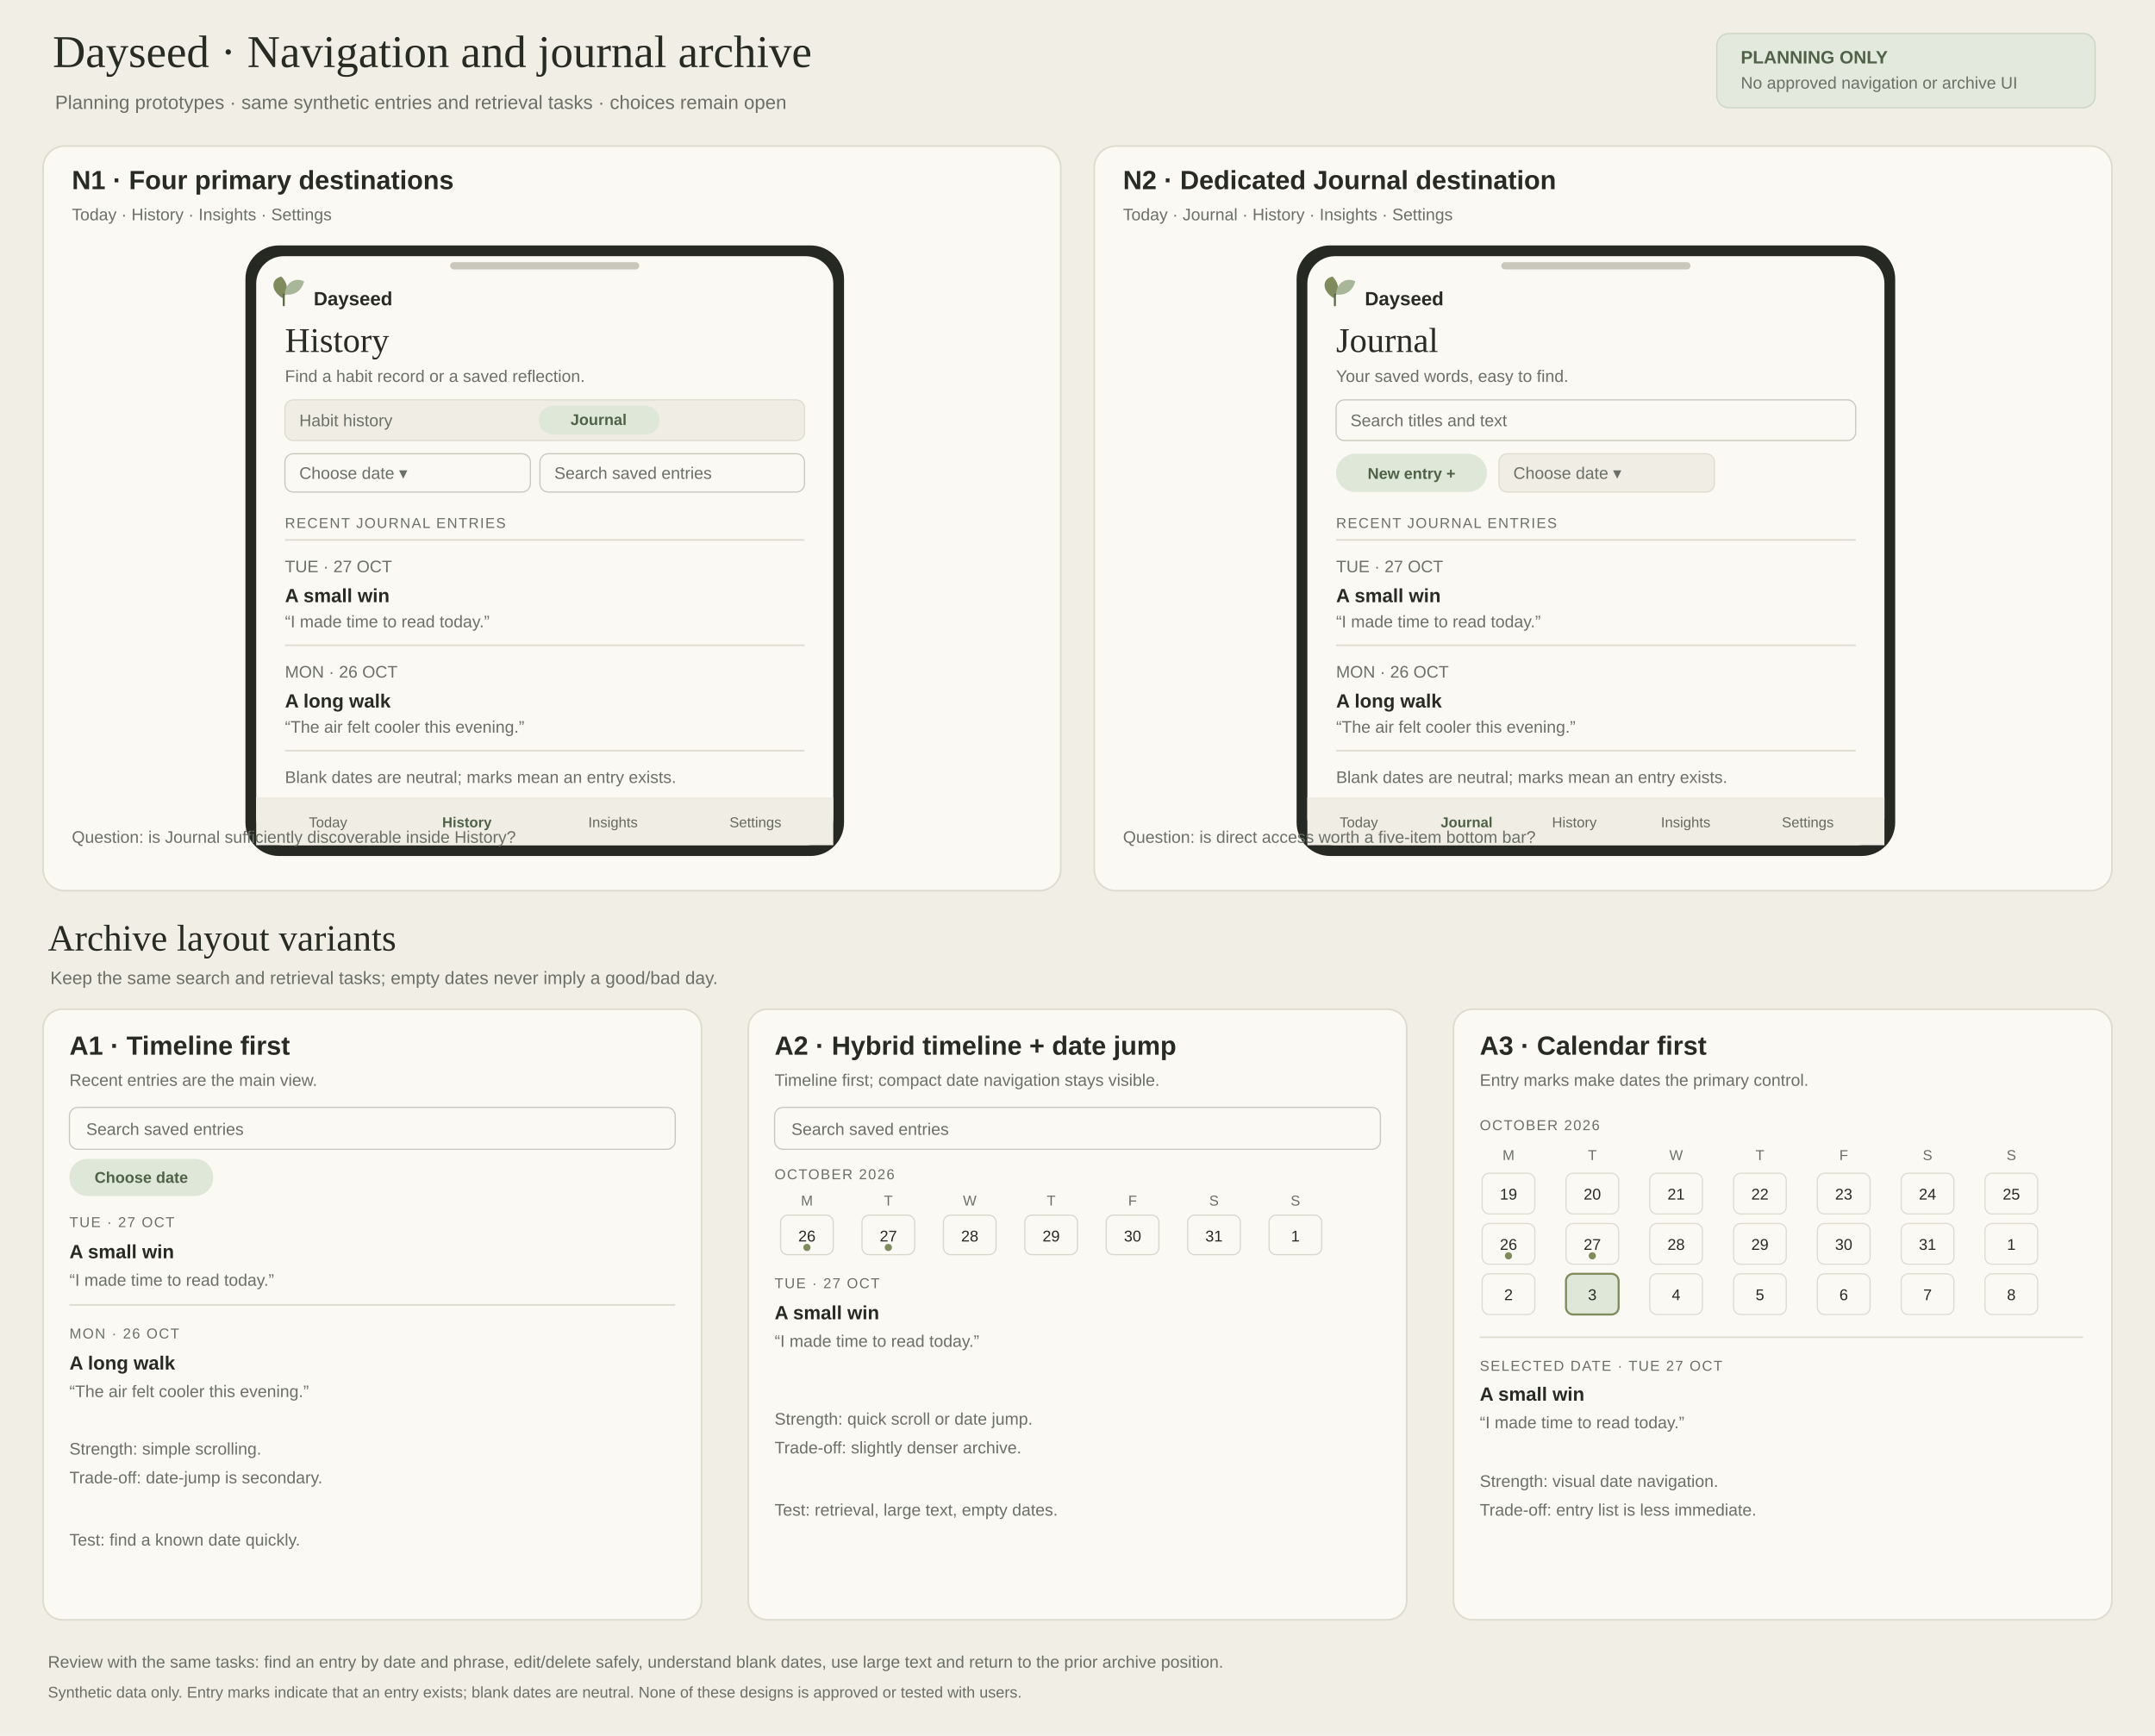
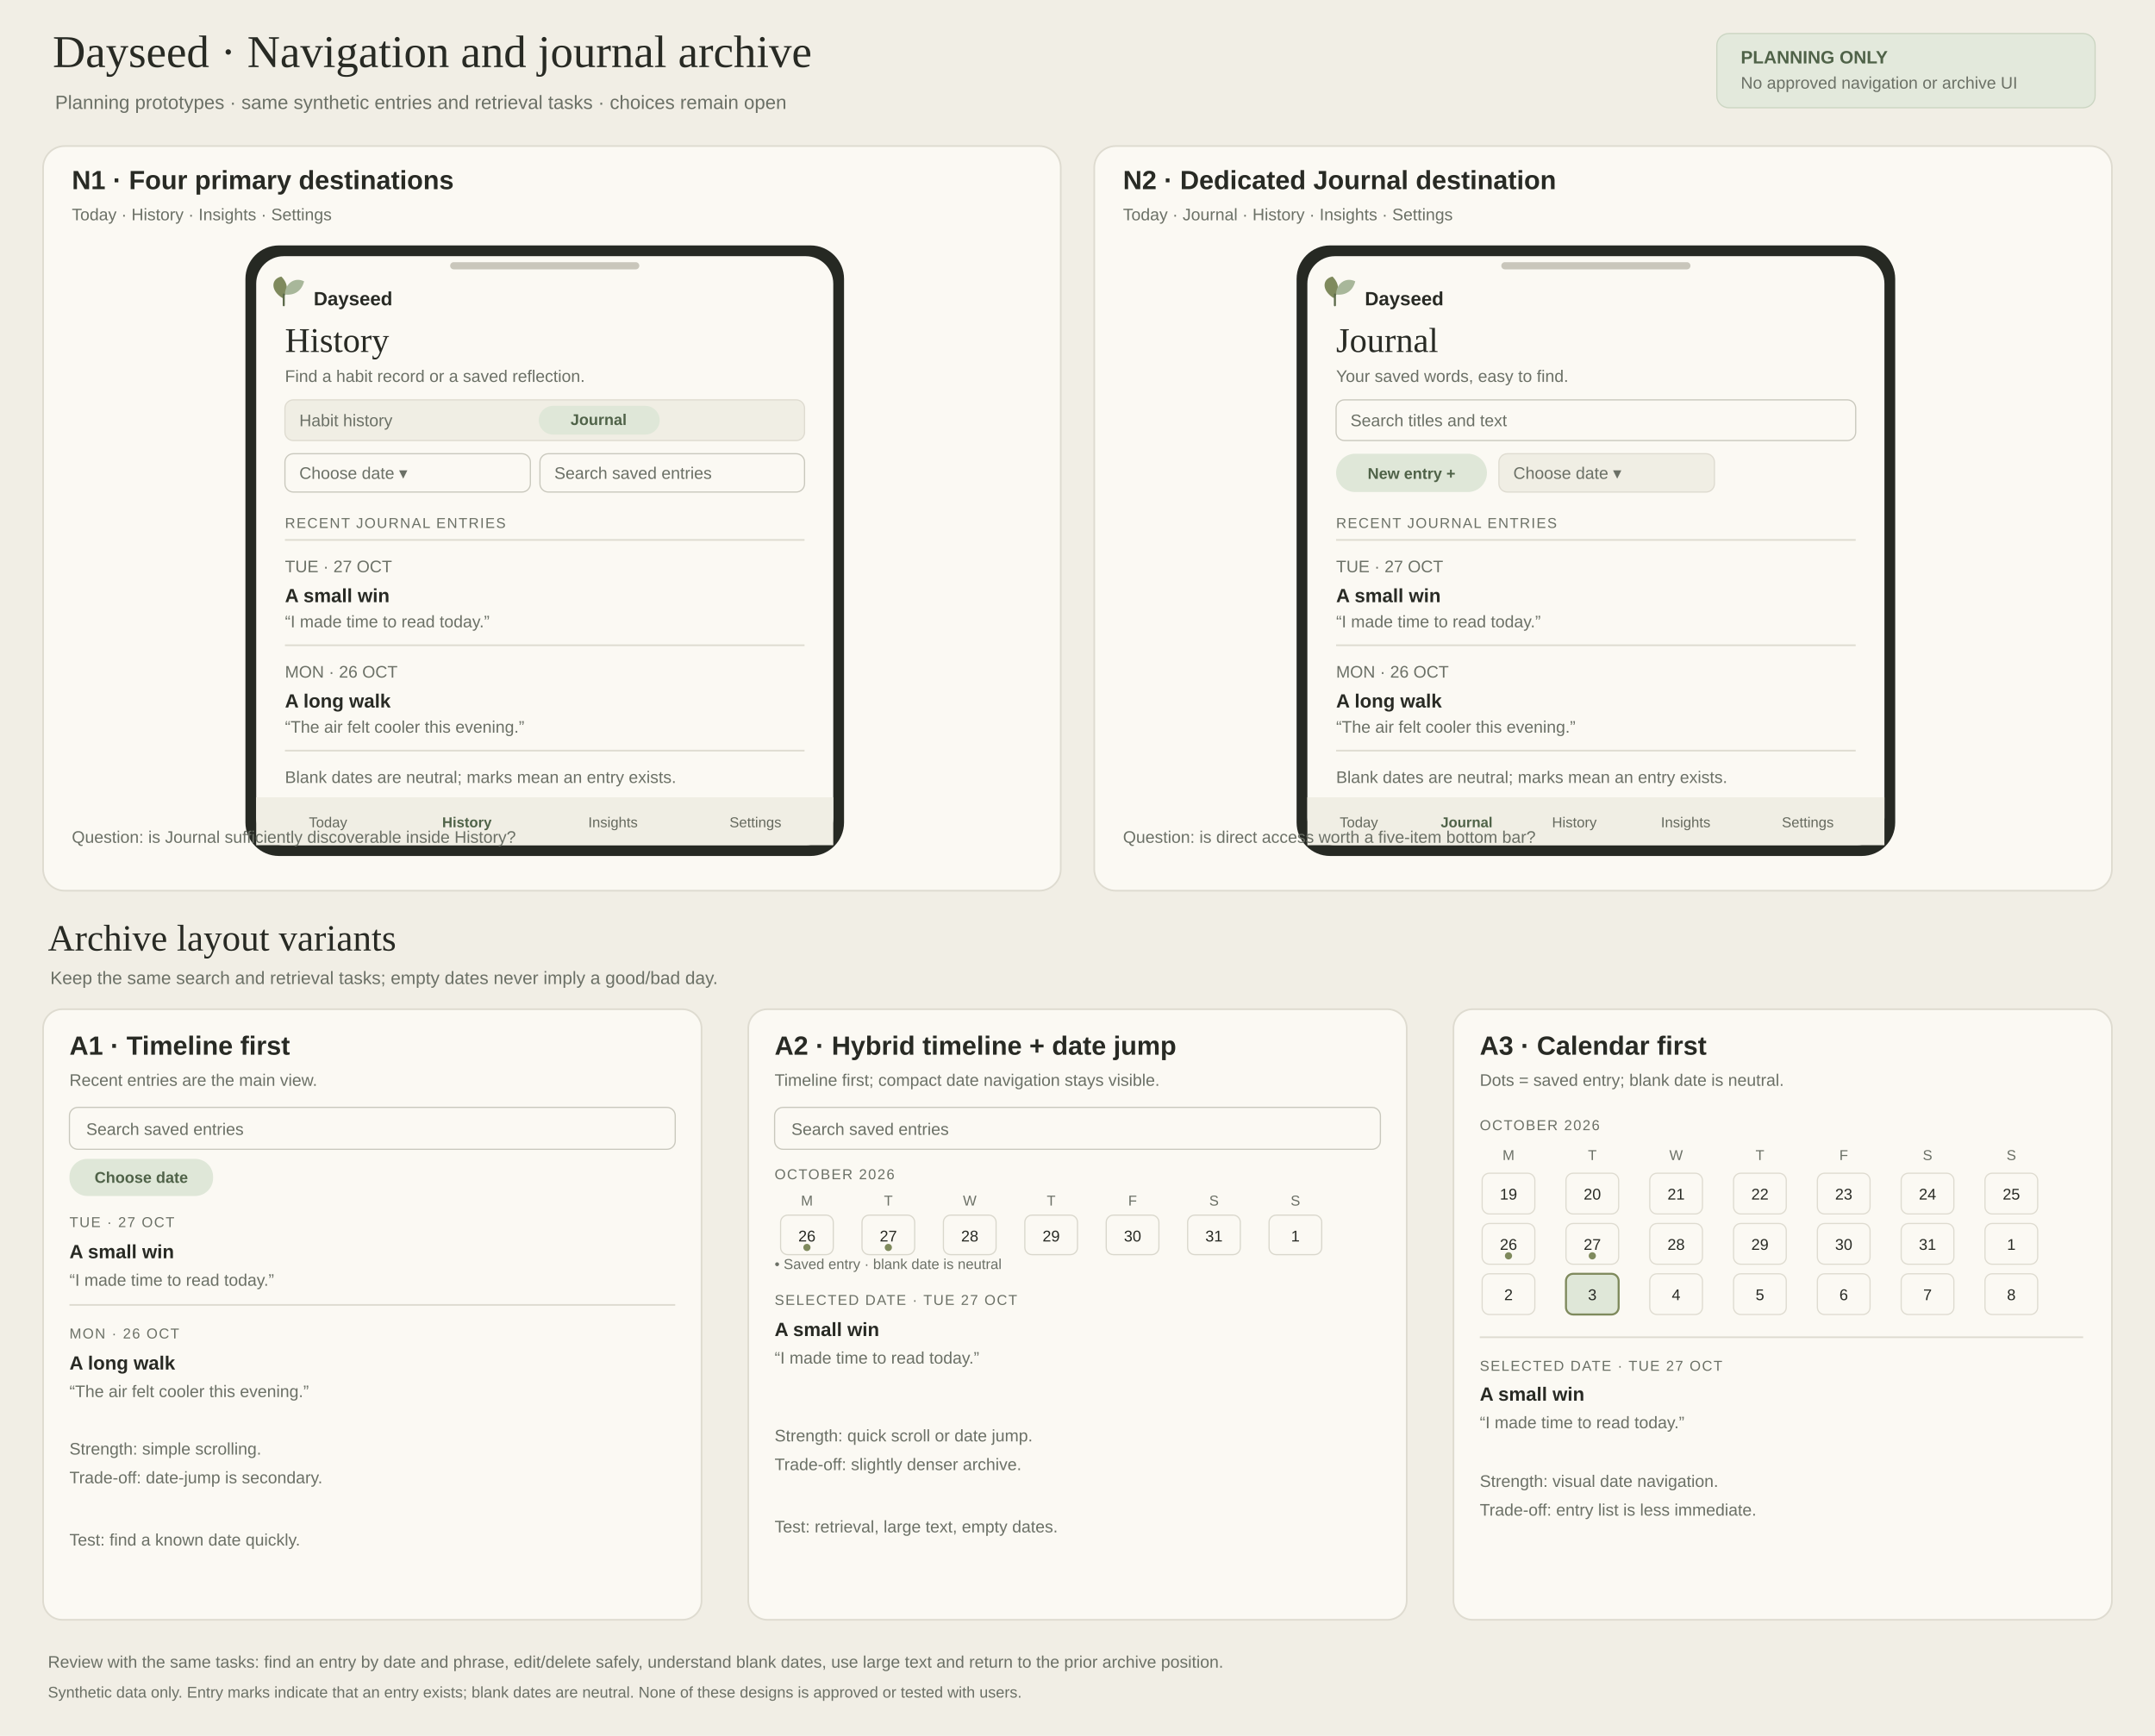
<svg xmlns="http://www.w3.org/2000/svg" width="1800" height="1450" viewBox="0 0 1800 1450" role="img" aria-labelledby="title desc">
  <defs>
    <style>
      .ink{fill:#282a24}.muted{fill:#6b7066}.soft{fill:#92948a}.paper{fill:#fbf9f3}.sage{fill:#e0e7d9}.sageInk{fill:#4f6248}.terra{fill:#b86f56}.rule{stroke:#dedbd0;stroke-width:1.4}.title{font-family:Georgia,'Times New Roman',serif;font-size:38px;fill:#282a24}.heading{font-family:Arial,sans-serif;font-size:22px;font-weight:700;fill:#282a24}.body{font-family:Arial,sans-serif;font-size:17px;fill:#282a24}.small{font-family:Arial,sans-serif;font-size:14px;fill:#6b7066}.micro{font-family:Arial,sans-serif;font-size:12px;fill:#6b7066;letter-spacing:1px}.nav{font-family:Arial,sans-serif;font-size:12px;fill:#65695e}.button{font-family:Arial,sans-serif;font-size:13px;font-weight:700;fill:#4f6248}.panel{fill:#fbf9f3;stroke:#dedbd0;stroke-width:1.4}
    </style>
    <g id="seed">
      <path d="M0 10 C-10 4 -10 -6 -1 -8 C5 -2 5 5 0 10Z" fill="#7f8a5d" />
      <path d="M2 7 C2 -2 10 -8 18 -4 C16 4 10 8 2 7Z" fill="#a8b79a" />
      <path d="M1 7 L1 16" stroke="#5d6b4b" stroke-width="1.7" stroke-linecap="round" />
    </g>
  </defs>
  <rect width="1800" height="1450" fill="#f1eee5" />
  <text x="44" y="56" class="title">Dayseed · Navigation and journal archive</text>
  <text x="46" y="91" class="small" style="font-size:16px">Planning prototypes · same synthetic entries and retrieval tasks · choices remain open</text>
  <rect x="1434" y="28" width="316" height="62" rx="10" fill="#e3e9dc" stroke="#cbd5c2" />
  <text x="1454" y="53" class="body" style="font-size:15px;font-weight:700;fill:#4f6248">PLANNING ONLY</text>
  <text x="1454" y="74" class="small">No approved navigation or archive UI</text>
  <rect x="36" y="122" width="850" height="622" rx="18" class="panel" />
  <text x="60" y="158" class="heading">N1 · Four primary destinations</text>
  <text x="60" y="184" class="small">Today · History · Insights · Settings</text>
  <rect x="205" y="205" width="500" height="510" rx="28" fill="#262923" />
  <rect x="214" y="214" width="482" height="492" rx="23" fill="#fbf9f3" />
  <rect x="376" y="219" width="158" height="6" rx="3" fill="#c9c6bb" />
  <use href="#seed" x="236" y="239" />
  <text x="262" y="255" class="body" style="font-size:16px;font-weight:700">Dayseed</text>
  <text x="238" y="294" class="title" style="font-size:29px">History</text>
  <text x="238" y="319" class="small">Find a habit record or a saved reflection.</text>
  <rect x="238" y="334" width="434" height="34" rx="7" fill="#f0eee4" stroke="#dedbd0" />
  <text x="250" y="356" class="small">Habit history</text>
  <rect x="450" y="339" width="101" height="24" rx="12" fill="#dfe7d8" />
  <text x="500" y="355" text-anchor="middle" class="button">Journal</text>
  <rect x="238" y="379" width="205" height="32" rx="7" fill="#fbf9f3" stroke="#c9c8bd" />
  <text x="250" y="400" class="small">Choose date ▾</text>
  <rect x="451" y="379" width="221" height="32" rx="7" fill="#fbf9f3" stroke="#c9c8bd" />
  <text x="463" y="400" class="small">Search saved entries</text>
  <text x="238" y="441" class="micro">RECENT JOURNAL ENTRIES</text>
  <line x1="238" y1="451" x2="672" y2="451" class="rule" />
  <text x="238" y="478" class="small">TUE · 27 OCT</text>
  <text x="238" y="503" class="body" style="font-size:16px;font-weight:700">A small win</text>
  <text x="238" y="524" class="small">“I made time to read today.”</text>
  <line x1="238" y1="539" x2="672" y2="539" class="rule" />
  <text x="238" y="566" class="small">MON · 26 OCT</text>
  <text x="238" y="591" class="body" style="font-size:16px;font-weight:700">A long walk</text>
  <text x="238" y="612" class="small">“The air felt cooler this evening.”</text>
  <line x1="238" y1="627" x2="672" y2="627" class="rule" />
  <text x="238" y="654" class="small">Blank dates are neutral; marks mean an entry exists.</text>
  <rect x="214" y="666" width="482" height="40" fill="#f0eee4" />
  <text x="274" y="691" text-anchor="middle" class="nav">Today</text>
  <text x="390" y="691" text-anchor="middle" class="nav" style="font-weight:700;fill:#4f6248">History</text>
  <text x="512" y="691" text-anchor="middle" class="nav">Insights</text>
  <text x="631" y="691" text-anchor="middle" class="nav">Settings</text>
  <text x="60" y="704" class="small">Question: is Journal sufficiently discoverable inside History?</text>
  <rect x="914" y="122" width="850" height="622" rx="18" class="panel" />
  <text x="938" y="158" class="heading">N2 · Dedicated Journal destination</text>
  <text x="938" y="184" class="small">Today · Journal · History · Insights · Settings</text>
  <rect x="1083" y="205" width="500" height="510" rx="28" fill="#262923" />
  <rect x="1092" y="214" width="482" height="492" rx="23" fill="#fbf9f3" />
  <rect x="1254" y="219" width="158" height="6" rx="3" fill="#c9c6bb" />
  <use href="#seed" x="1114" y="239" />
  <text x="1140" y="255" class="body" style="font-size:16px;font-weight:700">Dayseed</text>
  <text x="1116" y="294" class="title" style="font-size:29px">Journal</text>
  <text x="1116" y="319" class="small">Your saved words, easy to find.</text>
  <rect x="1116" y="334" width="434" height="34" rx="7" fill="#fbf9f3" stroke="#c9c8bd" />
  <text x="1128" y="356" class="small">Search titles and text</text>
  <rect x="1116" y="379" width="126" height="32" rx="16" fill="#dfe7d8" />
  <text x="1179" y="400" text-anchor="middle" class="button">New entry +</text>
  <rect x="1252" y="379" width="180" height="32" rx="7" fill="#f0eee4" stroke="#dedbd0" />
  <text x="1264" y="400" class="small">Choose date ▾</text>
  <text x="1116" y="441" class="micro">RECENT JOURNAL ENTRIES</text>
  <line x1="1116" y1="451" x2="1550" y2="451" class="rule" />
  <text x="1116" y="478" class="small">TUE · 27 OCT</text>
  <text x="1116" y="503" class="body" style="font-size:16px;font-weight:700">A small win</text>
  <text x="1116" y="524" class="small">“I made time to read today.”</text>
  <line x1="1116" y1="539" x2="1550" y2="539" class="rule" />
  <text x="1116" y="566" class="small">MON · 26 OCT</text>
  <text x="1116" y="591" class="body" style="font-size:16px;font-weight:700">A long walk</text>
  <text x="1116" y="612" class="small">“The air felt cooler this evening.”</text>
  <line x1="1116" y1="627" x2="1550" y2="627" class="rule" />
  <text x="1116" y="654" class="small">Blank dates are neutral; marks mean an entry exists.</text>
  <rect x="1092" y="666" width="482" height="40" fill="#f0eee4" />
  <text x="1135" y="691" text-anchor="middle" class="nav">Today</text>
  <text x="1225" y="691" text-anchor="middle" class="nav" style="font-weight:700;fill:#4f6248">Journal</text>
  <text x="1315" y="691" text-anchor="middle" class="nav">History</text>
  <text x="1408" y="691" text-anchor="middle" class="nav">Insights</text>
  <text x="1510" y="691" text-anchor="middle" class="nav">Settings</text>
  <text x="938" y="704" class="small">Question: is direct access worth a five-item bottom bar?</text>
  <text x="40" y="794" class="title" style="font-size:31px">Archive layout variants</text>
  <text x="42" y="822" class="small" style="font-size:15px">Keep the same search and retrieval tasks; empty dates never imply a good/bad day.</text>
  <rect x="36" y="843" width="550" height="510" rx="16" class="panel" />
  <text x="58" y="881" class="heading">A1 · Timeline first</text>
  <text x="58" y="907" class="small">Recent entries are the main view.</text>
  <rect x="58" y="925" width="506" height="35" rx="7" fill="#fbf9f3" stroke="#c9c8bd" />
  <text x="72" y="948" class="small">Search saved entries</text>
  <rect x="58" y="968" width="120" height="31" rx="15" fill="#dfe7d8" />
  <text x="118" y="988" text-anchor="middle" class="button">Choose date</text>
  <text x="58" y="1025" class="micro">TUE · 27 OCT</text>
  <text x="58" y="1051" class="body" style="font-size:16px;font-weight:700">A small win</text>
  <text x="58" y="1074" class="small">“I made time to read today.”</text>
  <line x1="58" y1="1090" x2="564" y2="1090" class="rule" />
  <text x="58" y="1118" class="micro">MON · 26 OCT</text>
  <text x="58" y="1144" class="body" style="font-size:16px;font-weight:700">A long walk</text>
  <text x="58" y="1167" class="small">“The air felt cooler this evening.”</text>
  <text x="58" y="1215" class="small">Strength: simple scrolling.</text>
  <text x="58" y="1239" class="small">Trade-off: date-jump is secondary.</text>
  <text x="58" y="1291" class="small">Test: find a known date quickly.</text>
  <rect x="625" y="843" width="550" height="510" rx="16" class="panel" />
  <text x="647" y="881" class="heading">A2 · Hybrid timeline + date jump</text>
  <text x="647" y="907" class="small">Timeline first; compact date navigation stays visible.</text>
  <rect x="647" y="925" width="506" height="35" rx="7" fill="#fbf9f3" stroke="#c9c8bd" />
  <text x="661" y="948" class="small">Search saved entries</text>
  <text x="647" y="985" class="micro">OCTOBER 2026</text>
  <g fill="#6b7066" font-family="Arial,sans-serif" font-size="12" text-anchor="middle">
    <text x="674" y="1007">M</text>
    <text x="742" y="1007">T</text>
    <text x="810" y="1007">W</text>
    <text x="878" y="1007">T</text>
    <text x="946" y="1007">F</text>
    <text x="1014" y="1007">S</text>
    <text x="1082" y="1007">S</text>
  </g>
  <g fill="none" stroke="#d9d7cc">
    <rect x="652" y="1015" width="44" height="33" rx="6" />
    <rect x="720" y="1015" width="44" height="33" rx="6" />
    <rect x="788" y="1015" width="44" height="33" rx="6" />
    <rect x="856" y="1015" width="44" height="33" rx="6" />
    <rect x="924" y="1015" width="44" height="33" rx="6" />
    <rect x="992" y="1015" width="44" height="33" rx="6" />
    <rect x="1060" y="1015" width="44" height="33" rx="6" />
  </g>
  <g fill="#282a24" font-family="Arial,sans-serif" font-size="13" text-anchor="middle">
    <text x="674" y="1037">26</text>
    <text x="742" y="1037">27</text>
    <text x="810" y="1037">28</text>
    <text x="878" y="1037">29</text>
    <text x="946" y="1037">30</text>
    <text x="1014" y="1037">31</text>
    <text x="1082" y="1037">1</text>
  </g>
  <circle cx="742" cy="1042" r="3" fill="#7f8a5d" />
  <circle cx="674" cy="1042" r="3" fill="#7f8a5d" />
-   <text x="647" y="1076" class="micro">TUE · 27 OCT</text>
-   <text x="647" y="1102" class="body" style="font-size:16px;font-weight:700">A small win</text>
-   <text x="647" y="1125" class="small">“I made time to read today.”</text>
-   <text x="647" y="1190" class="small">Strength: quick scroll or date jump.</text>
-   <text x="647" y="1214" class="small">Trade-off: slightly denser archive.</text>
-   <text x="647" y="1266" class="small">Test: retrieval, large text, empty dates.</text>
+   <text x="647" y="1060" class="small" style="font-size:12px">• Saved entry · blank date is neutral</text>
+   <text x="647" y="1090" class="micro">SELECTED DATE · TUE 27 OCT</text>
+   <text x="647" y="1116" class="body" style="font-size:16px;font-weight:700">A small win</text>
+   <text x="647" y="1139" class="small">“I made time to read today.”</text>
+   <text x="647" y="1204" class="small">Strength: quick scroll or date jump.</text>
+   <text x="647" y="1228" class="small">Trade-off: slightly denser archive.</text>
+   <text x="647" y="1280" class="small">Test: retrieval, large text, empty dates.</text>
  <rect x="1214" y="843" width="550" height="510" rx="16" class="panel" />
  <text x="1236" y="881" class="heading">A3 · Calendar first</text>
-   <text x="1236" y="907" class="small">Entry marks make dates the primary control.</text>
+   <text x="1236" y="907" class="small">Dots = saved entry; blank date is neutral.</text>
  <text x="1236" y="944" class="micro">OCTOBER 2026</text>
  <g fill="#6b7066" font-family="Arial,sans-serif" font-size="12" text-anchor="middle">
    <text x="1260" y="969">M</text>
    <text x="1330" y="969">T</text>
    <text x="1400" y="969">W</text>
    <text x="1470" y="969">T</text>
    <text x="1540" y="969">F</text>
    <text x="1610" y="969">S</text>
    <text x="1680" y="969">S</text>
  </g>
  <g fill="none" stroke="#dedbd0">
    <rect x="1238" y="980" width="44" height="34" rx="6" />
    <rect x="1308" y="980" width="44" height="34" rx="6" />
    <rect x="1378" y="980" width="44" height="34" rx="6" />
    <rect x="1448" y="980" width="44" height="34" rx="6" />
    <rect x="1518" y="980" width="44" height="34" rx="6" />
    <rect x="1588" y="980" width="44" height="34" rx="6" />
    <rect x="1658" y="980" width="44" height="34" rx="6" />
    <rect x="1238" y="1022" width="44" height="34" rx="6" />
    <rect x="1308" y="1022" width="44" height="34" rx="6" />
    <rect x="1378" y="1022" width="44" height="34" rx="6" />
    <rect x="1448" y="1022" width="44" height="34" rx="6" />
    <rect x="1518" y="1022" width="44" height="34" rx="6" />
    <rect x="1588" y="1022" width="44" height="34" rx="6" />
    <rect x="1658" y="1022" width="44" height="34" rx="6" />
    <rect x="1238" y="1064" width="44" height="34" rx="6" />
    <rect x="1308" y="1064" width="44" height="34" rx="6" />
    <rect x="1378" y="1064" width="44" height="34" rx="6" />
    <rect x="1448" y="1064" width="44" height="34" rx="6" />
    <rect x="1518" y="1064" width="44" height="34" rx="6" />
    <rect x="1588" y="1064" width="44" height="34" rx="6" />
    <rect x="1658" y="1064" width="44" height="34" rx="6" />
  </g>
  <rect x="1308" y="1064" width="44" height="34" rx="6" fill="#dfe7d8" stroke="#7f8a5d" stroke-width="1.7" />
  <g fill="#282a24" font-family="Arial,sans-serif" font-size="13" text-anchor="middle">
    <text x="1260" y="1002">19</text>
    <text x="1330" y="1002">20</text>
    <text x="1400" y="1002">21</text>
    <text x="1470" y="1002">22</text>
    <text x="1540" y="1002">23</text>
    <text x="1610" y="1002">24</text>
    <text x="1680" y="1002">25</text>
    <text x="1260" y="1044">26</text>
    <text x="1330" y="1044">27</text>
    <text x="1400" y="1044">28</text>
    <text x="1470" y="1044">29</text>
    <text x="1540" y="1044">30</text>
    <text x="1610" y="1044">31</text>
    <text x="1680" y="1044">1</text>
    <text x="1260" y="1086">2</text>
    <text x="1330" y="1086">3</text>
    <text x="1400" y="1086">4</text>
    <text x="1470" y="1086">5</text>
    <text x="1540" y="1086">6</text>
    <text x="1610" y="1086">7</text>
    <text x="1680" y="1086">8</text>
  </g>
  <circle cx="1330" cy="1049" r="3" fill="#7f8a5d" />
  <circle cx="1260" cy="1049" r="3" fill="#7f8a5d" />
  <line x1="1236" y1="1117" x2="1740" y2="1117" class="rule" />
  <text x="1236" y="1145" class="micro">SELECTED DATE · TUE 27 OCT</text>
  <text x="1236" y="1170" class="body" style="font-size:16px;font-weight:700">A small win</text>
  <text x="1236" y="1193" class="small">“I made time to read today.”</text>
  <text x="1236" y="1242" class="small">Strength: visual date navigation.</text>
  <text x="1236" y="1266" class="small">Trade-off: entry list is less immediate.</text>
  <text x="40" y="1393" class="small" style="font-size:14px">Review with the same tasks: find an entry by date and phrase, edit/delete safely, understand blank dates, use large text and return to the prior archive position.</text>
  <text x="40" y="1418" class="small" style="font-size:13px">Synthetic data only. Entry marks indicate that an entry exists; blank dates are neutral. None of these designs is approved or tested with users.</text>
</svg>
